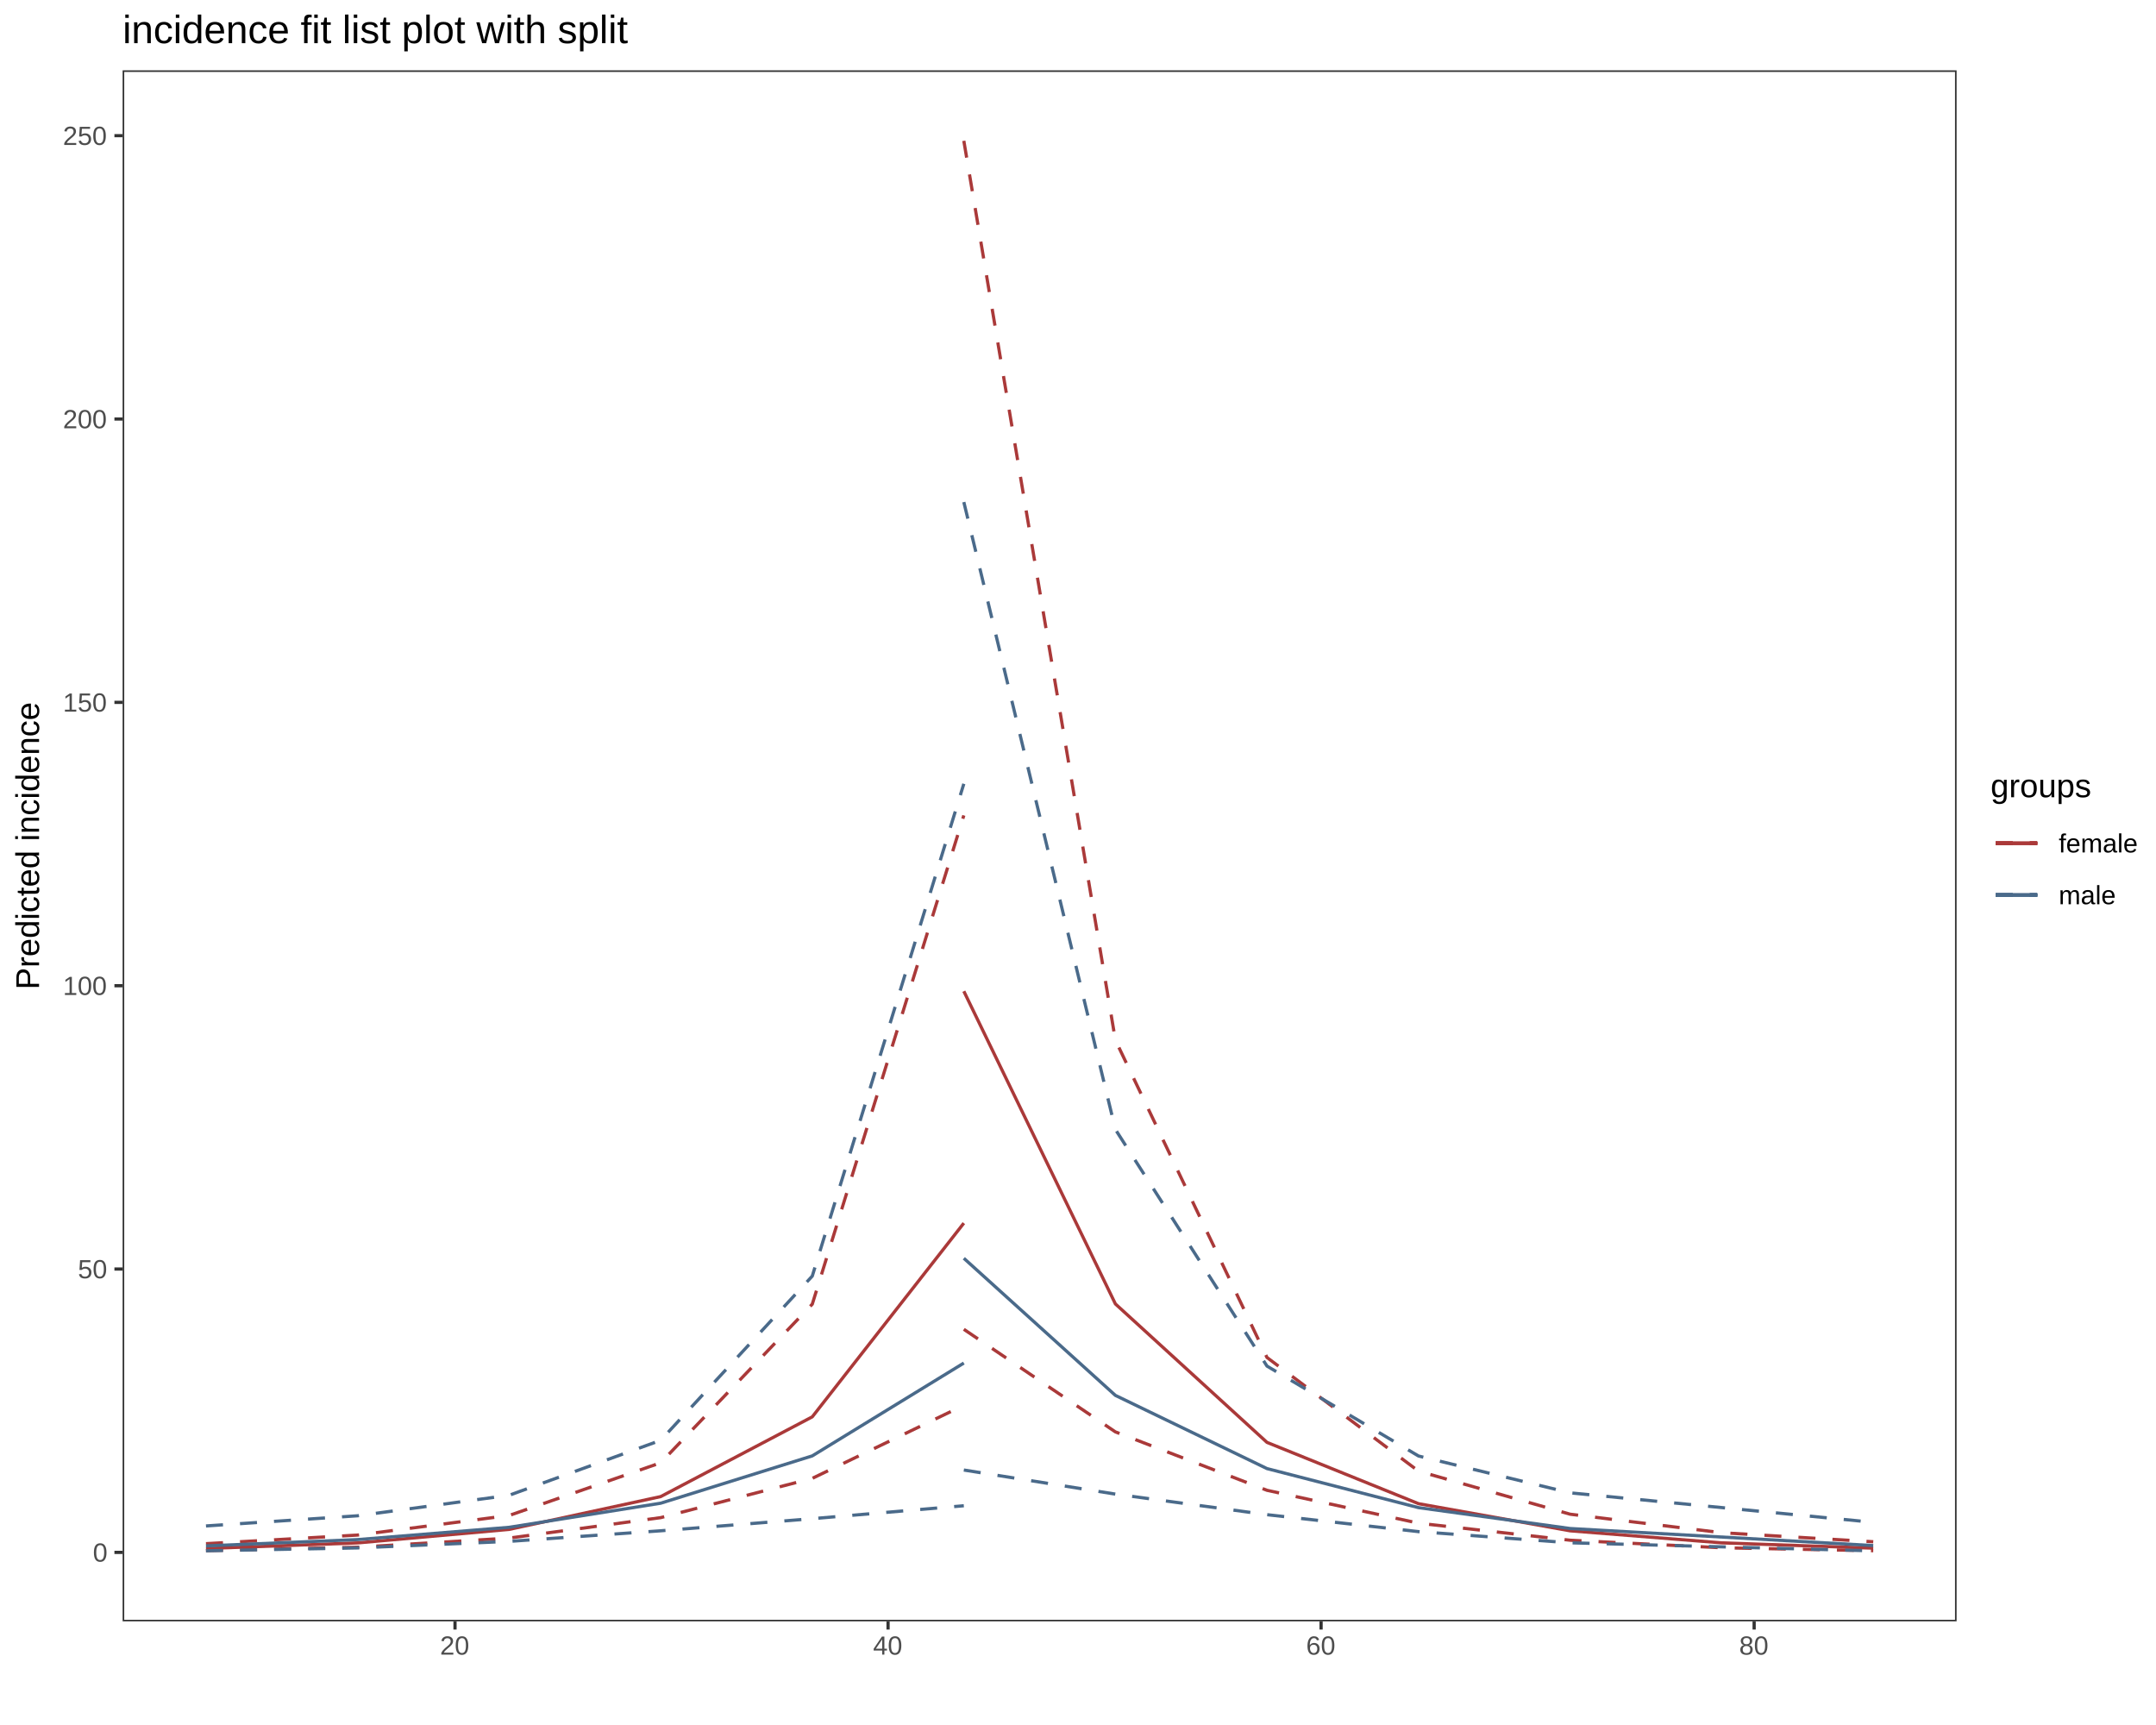
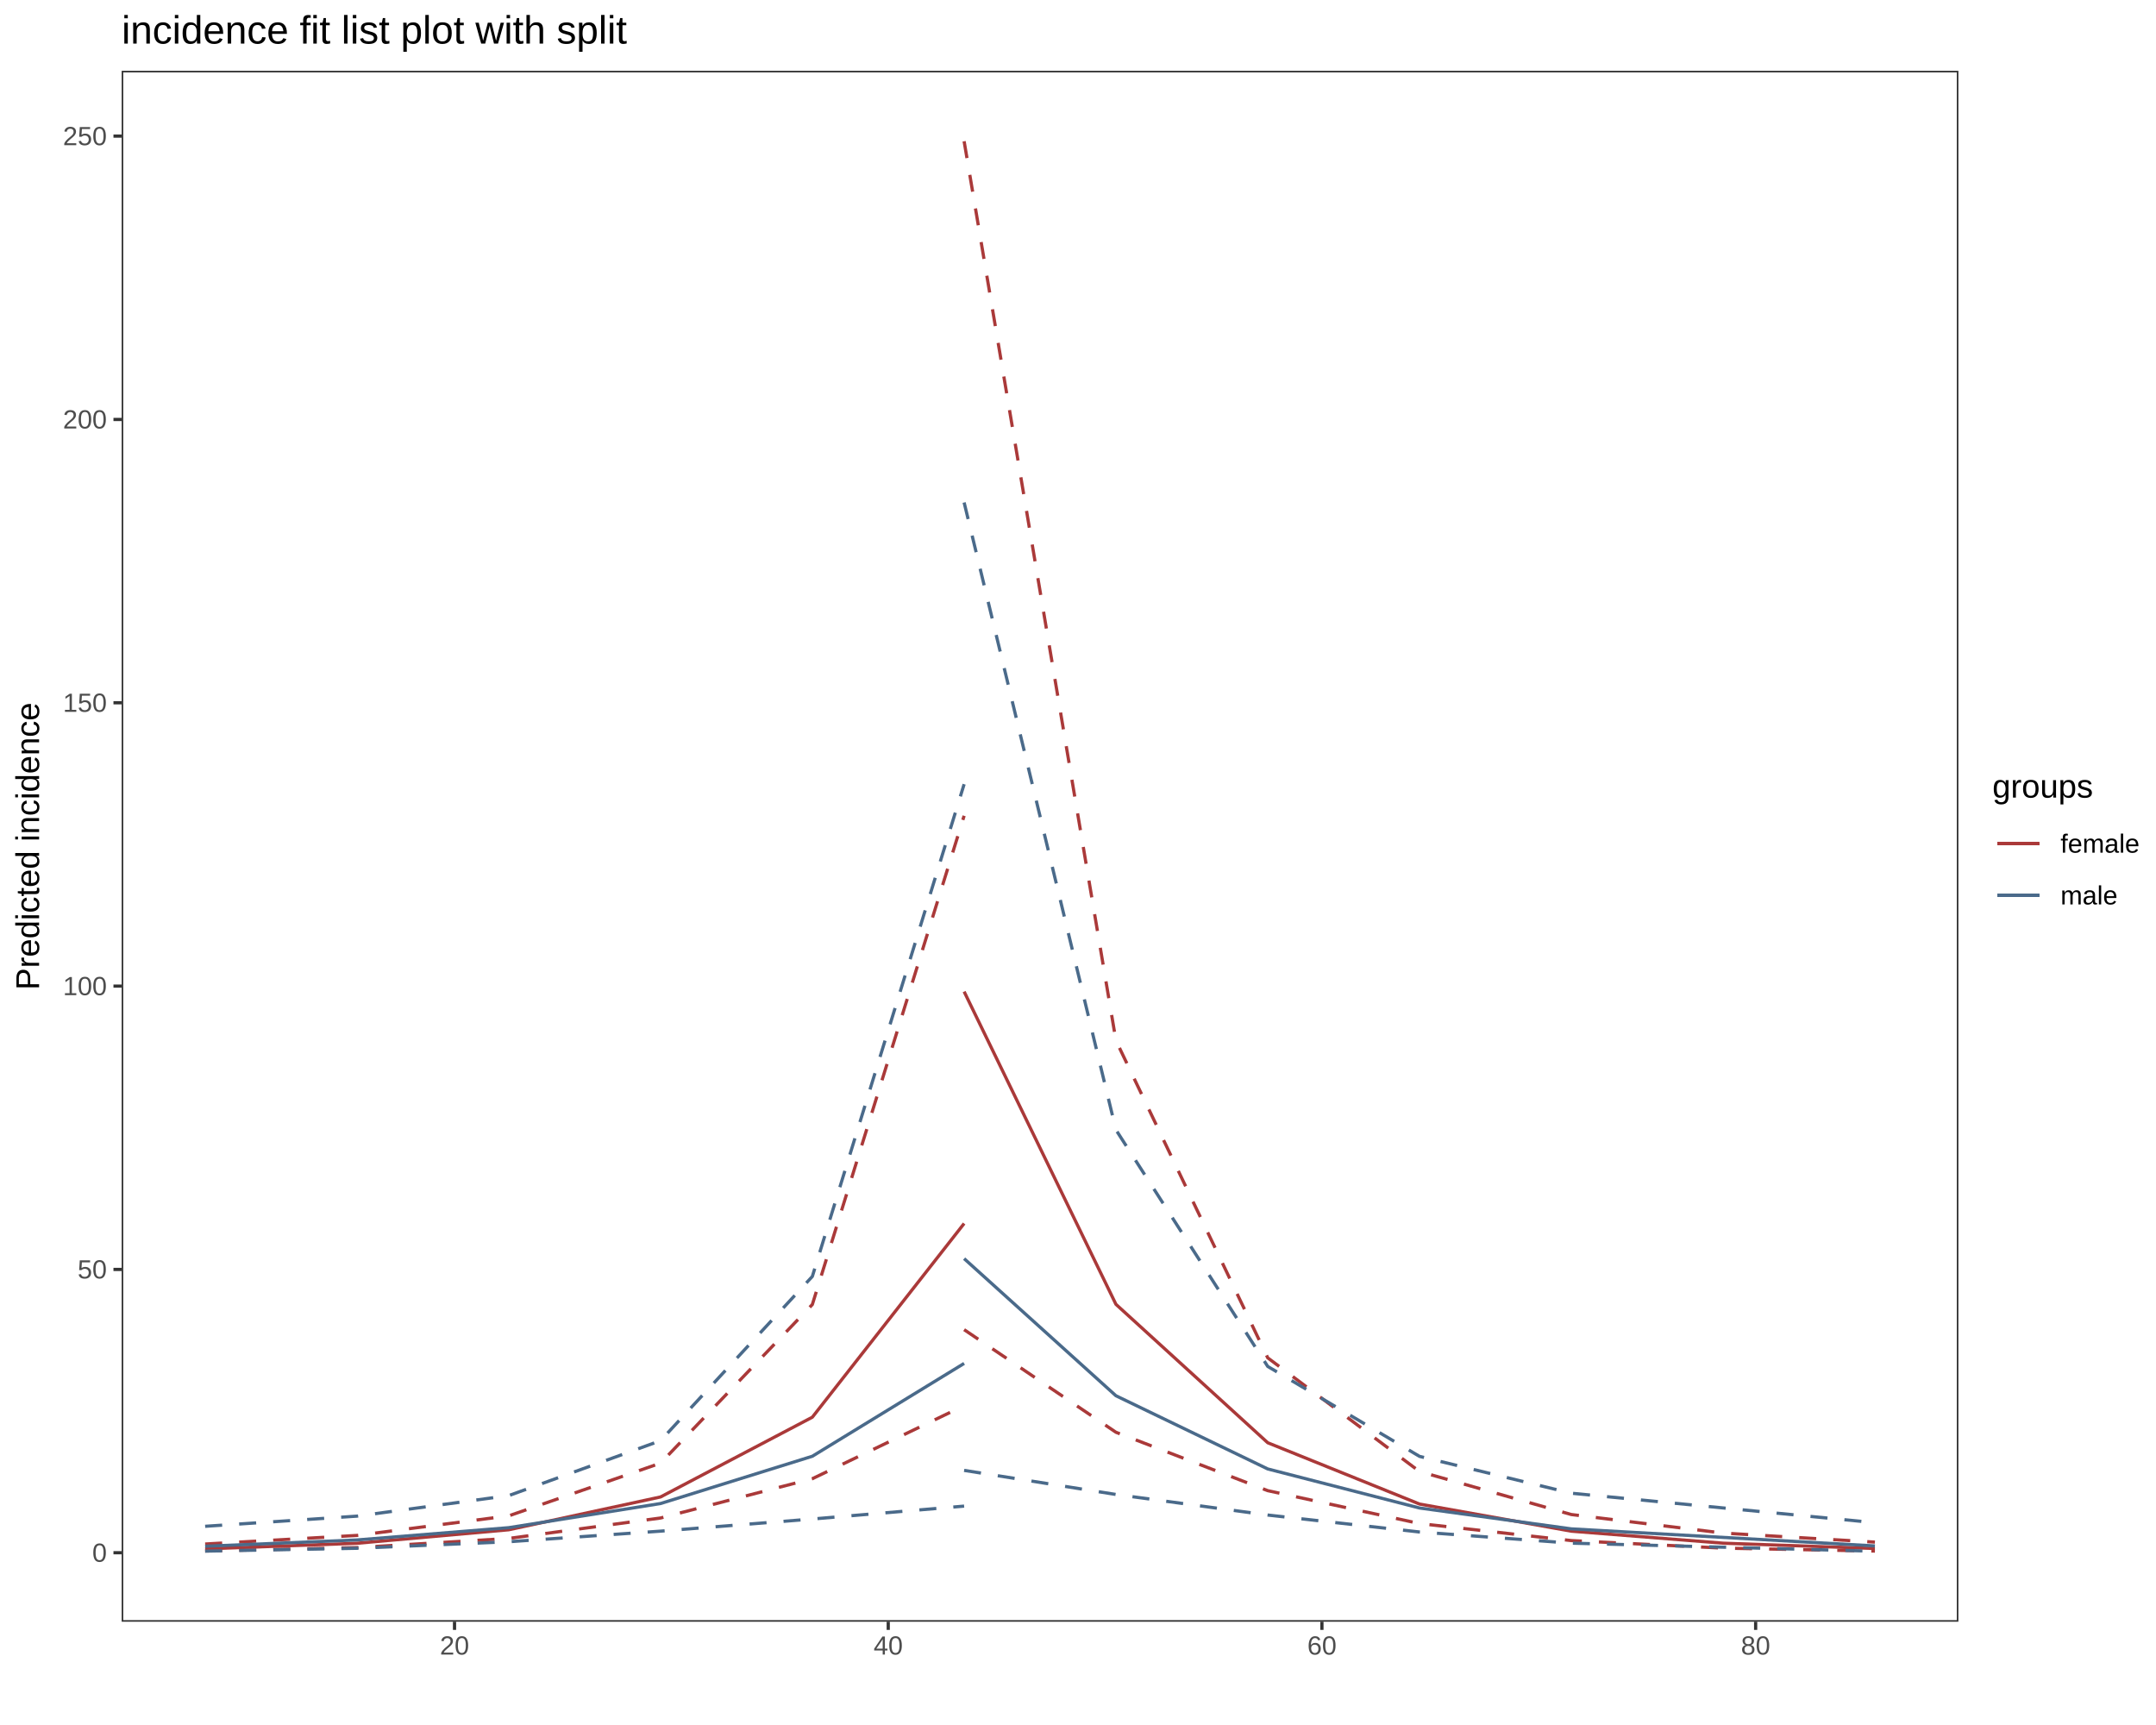
<svg xmlns="http://www.w3.org/2000/svg" viewBox="0 0 720.00 576.00">
  <defs>
    <style type="text/css">
    line, polyline, path, rect, circle {
      fill: none;
      stroke: #000000;
      stroke-linecap: round;
      stroke-linejoin: round;
      stroke-miterlimit: 10.00;
    }
  </style>
  </defs>
  <rect width="100%" height="100%" style="stroke: none; fill: #FFFFFF;" />
  <rect x="0.00" y="0.00" width="720.00" height="576.00" style="stroke-width: 1.07; stroke: #FFFFFF; fill: #FFFFFF;" />
  <defs>
-     <clipPath id="cpNDAuOTUzNHw2NTMuNDA5fDU0MS4zOTF8MjMuNDc2Nw==">
-       <rect x="40.95" y="23.48" width="612.46" height="517.91" />
+     <clipPath id="cpNDAuNjMwOXw2NTQuMDF8NTQxLjUwN3wyMy42MjY1">
+       <rect x="40.63" y="23.63" width="613.38" height="517.88" />
    </clipPath>
  </defs>
-   <rect x="40.95" y="23.48" width="612.46" height="517.91" style="stroke-width: 1.07; stroke: none; fill: #FFFFFF;" clip-path="url(#cpNDAuOTUzNHw2NTMuNDA5fDU0MS4zOTF8MjMuNDc2Nw==)" />
-   <polyline points="68.79,517.06 119.41,515.20 170.02,510.69 220.64,499.73 271.26,473.10 321.87,408.42 " style="stroke-width: 1.07; stroke: #AA3939; stroke-linecap: butt;" clip-path="url(#cpNDAuOTUzNHw2NTMuNDA5fDU0MS4zOTF8MjMuNDc2Nw==)" />
-   <polyline points="68.79,517.78 119.41,516.64 170.02,513.59 220.64,506.76 271.26,493.64 321.87,469.25 " style="stroke-width: 1.07; stroke: #AA3939; stroke-dasharray: 5.69,5.69; stroke-linecap: butt;" clip-path="url(#cpNDAuOTUzNHw2NTMuNDA5fDU0MS4zOTF8MjMuNDc2Nw==)" />
-   <polyline points="68.79,515.45 119.41,512.58 170.02,506.04 220.64,488.44 271.26,435.48 321.87,272.27 " style="stroke-width: 1.07; stroke: #AA3939; stroke-dasharray: 5.69,5.69; stroke-linecap: butt;" clip-path="url(#cpNDAuOTUzNHw2NTMuNDA5fDU0MS4zOTF8MjMuNDc2Nw==)" />
-   <polyline points="68.79,516.19 119.41,514.09 170.02,509.99 220.64,501.94 271.26,486.14 321.87,455.14 " style="stroke-width: 1.07; stroke: #4A6A8A; stroke-linecap: butt;" clip-path="url(#cpNDAuOTUzNHw2NTMuNDA5fDU0MS4zOTF8MjMuNDc2Nw==)" />
-   <polyline points="68.79,517.83 119.41,516.87 170.02,514.69 220.64,511.15 271.26,507.11 321.87,502.79 " style="stroke-width: 1.07; stroke: #4A6A8A; stroke-dasharray: 5.69,5.69; stroke-linecap: butt;" clip-path="url(#cpNDAuOTUzNHw2NTMuNDA5fDU0MS4zOTF8MjMuNDc2Nw==)" />
-   <polyline points="68.79,509.53 119.41,506.14 170.02,499.29 220.64,480.94 271.26,426.10 321.87,261.72 " style="stroke-width: 1.07; stroke: #4A6A8A; stroke-dasharray: 5.69,5.69; stroke-linecap: butt;" clip-path="url(#cpNDAuOTUzNHw2NTMuNDA5fDU0MS4zOTF8MjMuNDc2Nw==)" />
-   <polyline points="321.87,330.98 372.49,435.40 423.11,481.63 473.72,502.10 524.34,511.16 574.95,515.18 625.57,516.95 " style="stroke-width: 1.07; stroke: #AA3939; stroke-linecap: butt;" clip-path="url(#cpNDAuOTUzNHw2NTMuNDA5fDU0MS4zOTF8MjMuNDc2Nw==)" />
-   <polyline points="321.87,443.87 372.49,478.13 423.11,497.63 473.72,508.61 524.34,514.30 574.95,516.82 625.57,517.80 " style="stroke-width: 1.07; stroke: #AA3939; stroke-dasharray: 5.69,5.69; stroke-linecap: butt;" clip-path="url(#cpNDAuOTUzNHw2NTMuNDA5fDU0MS4zOTF8MjMuNDc2Nw==)" />
-   <polyline points="321.87,47.02 372.49,347.31 423.11,453.28 473.72,491.24 524.34,505.61 574.95,511.79 625.57,514.81 " style="stroke-width: 1.07; stroke: #AA3939; stroke-dasharray: 5.69,5.69; stroke-linecap: butt;" clip-path="url(#cpNDAuOTUzNHw2NTMuNDA5fDU0MS4zOTF8MjMuNDc2Nw==)" />
-   <polyline points="321.87,420.15 372.49,465.94 423.11,490.38 473.72,503.42 524.34,510.39 625.57,516.09 " style="stroke-width: 1.07; stroke: #4A6A8A; stroke-linecap: butt;" clip-path="url(#cpNDAuOTUzNHw2NTMuNDA5fDU0MS4zOTF8MjMuNDc2Nw==)" />
-   <polyline points="321.87,490.86 372.49,498.90 423.11,505.77 473.72,511.43 524.34,515.16 625.57,517.85 " style="stroke-width: 1.07; stroke: #4A6A8A; stroke-dasharray: 5.69,5.69; stroke-linecap: butt;" clip-path="url(#cpNDAuOTUzNHw2NTMuNDA5fDU0MS4zOTF8MjMuNDc2Nw==)" />
-   <polyline points="321.87,167.65 372.49,377.14 423.11,456.15 473.72,486.18 524.34,498.48 625.57,508.32 " style="stroke-width: 1.07; stroke: #4A6A8A; stroke-dasharray: 5.69,5.69; stroke-linecap: butt;" clip-path="url(#cpNDAuOTUzNHw2NTMuNDA5fDU0MS4zOTF8MjMuNDc2Nw==)" />
-   <rect x="40.95" y="23.48" width="612.46" height="517.91" style="stroke-width: 1.07; stroke: #333333;" clip-path="url(#cpNDAuOTUzNHw2NTMuNDA5fDU0MS4zOTF8MjMuNDc2Nw==)" />
+   <rect x="40.63" y="23.63" width="613.38" height="517.88" style="stroke-width: 1.07; stroke: none; fill: #FFFFFF;" clip-path="url(#cpNDAuNjMwOXw2NTQuMDF8NTQxLjUwN3wyMy42MjY1)" />
+   <polyline points="68.51,517.18 119.20,515.32 169.90,510.81 220.59,499.85 271.28,473.22 321.97,408.54 " style="stroke-width: 1.07; stroke: #AA3939; stroke-linecap: butt;" clip-path="url(#cpNDAuNjMwOXw2NTQuMDF8NTQxLjUwN3wyMy42MjY1)" />
+   <polyline points="68.51,517.90 119.20,516.76 169.90,513.70 220.59,506.88 271.28,493.76 321.97,469.37 " style="stroke-width: 1.07; stroke: #AA3939; stroke-dasharray: 5.69,5.69; stroke-linecap: butt;" clip-path="url(#cpNDAuNjMwOXw2NTQuMDF8NTQxLjUwN3wyMy42MjY1)" />
+   <polyline points="68.51,515.57 119.20,512.70 169.90,506.16 220.59,488.56 271.28,435.60 321.97,272.40 " style="stroke-width: 1.07; stroke: #AA3939; stroke-dasharray: 5.69,5.69; stroke-linecap: butt;" clip-path="url(#cpNDAuNjMwOXw2NTQuMDF8NTQxLjUwN3wyMy42MjY1)" />
+   <polyline points="68.51,516.31 119.20,514.21 169.90,510.11 220.59,502.05 271.28,486.26 321.97,455.26 " style="stroke-width: 1.07; stroke: #4A6A8A; stroke-linecap: butt;" clip-path="url(#cpNDAuNjMwOXw2NTQuMDF8NTQxLjUwN3wyMy42MjY1)" />
+   <polyline points="68.51,517.94 119.20,516.99 169.90,514.81 220.59,511.27 271.28,507.22 321.97,502.91 " style="stroke-width: 1.07; stroke: #4A6A8A; stroke-dasharray: 5.69,5.69; stroke-linecap: butt;" clip-path="url(#cpNDAuNjMwOXw2NTQuMDF8NTQxLjUwN3wyMy42MjY1)" />
+   <polyline points="68.51,509.65 119.20,506.26 169.90,499.40 220.59,481.06 271.28,426.22 321.97,261.85 " style="stroke-width: 1.07; stroke: #4A6A8A; stroke-dasharray: 5.69,5.69; stroke-linecap: butt;" clip-path="url(#cpNDAuNjMwOXw2NTQuMDF8NTQxLjUwN3wyMy42MjY1)" />
+   <polyline points="321.97,331.11 372.67,435.53 423.36,481.75 474.05,502.22 524.74,511.28 575.44,515.29 626.13,517.07 " style="stroke-width: 1.07; stroke: #AA3939; stroke-linecap: butt;" clip-path="url(#cpNDAuNjMwOXw2NTQuMDF8NTQxLjUwN3wyMy42MjY1)" />
+   <polyline points="321.97,443.99 372.67,478.25 423.36,497.75 474.05,508.73 524.74,514.42 575.44,516.94 626.13,517.92 " style="stroke-width: 1.07; stroke: #AA3939; stroke-dasharray: 5.69,5.69; stroke-linecap: butt;" clip-path="url(#cpNDAuNjMwOXw2NTQuMDF8NTQxLjUwN3wyMy42MjY1)" />
+   <polyline points="321.97,47.17 372.67,347.44 423.36,453.40 474.05,491.36 524.74,505.72 575.44,511.91 626.13,514.93 " style="stroke-width: 1.07; stroke: #AA3939; stroke-dasharray: 5.69,5.69; stroke-linecap: butt;" clip-path="url(#cpNDAuNjMwOXw2NTQuMDF8NTQxLjUwN3wyMy42MjY1)" />
+   <polyline points="321.97,420.27 372.67,466.06 423.36,490.50 474.05,503.54 524.74,510.51 626.13,516.21 " style="stroke-width: 1.07; stroke: #4A6A8A; stroke-linecap: butt;" clip-path="url(#cpNDAuNjMwOXw2NTQuMDF8NTQxLjUwN3wyMy42MjY1)" />
+   <polyline points="321.97,490.98 372.67,499.02 423.36,505.89 474.05,511.55 524.74,515.28 626.13,517.97 " style="stroke-width: 1.07; stroke: #4A6A8A; stroke-dasharray: 5.69,5.69; stroke-linecap: butt;" clip-path="url(#cpNDAuNjMwOXw2NTQuMDF8NTQxLjUwN3wyMy42MjY1)" />
+   <polyline points="321.97,167.79 372.67,377.27 423.36,456.27 474.05,486.30 524.74,498.60 626.13,508.44 " style="stroke-width: 1.07; stroke: #4A6A8A; stroke-dasharray: 5.69,5.69; stroke-linecap: butt;" clip-path="url(#cpNDAuNjMwOXw2NTQuMDF8NTQxLjUwN3wyMy42MjY1)" />
+   <rect x="40.63" y="23.63" width="613.38" height="517.88" style="stroke-width: 1.07; stroke: #333333;" clip-path="url(#cpNDAuNjMwOXw2NTQuMDF8NTQxLjUwN3wyMy42MjY1)" />
  <defs>
    <clipPath id="cpMHw3MjB8NTc2fDA=">
      <rect x="0.00" y="0.00" width="720.00" height="576.00" />
    </clipPath>
  </defs>
  <g clip-path="url(#cpMHw3MjB8NTc2fDA=)">
-     <text x="31.02" y="521.46" style="font-size: 8.80px; fill: #4D4D4D; font-family: Liberation Sans;" textLength="5.01px" lengthAdjust="spacingAndGlyphs">0</text>
+     <text x="30.81" y="521.51" style="font-size: 8.80px; fill: #4D4D4D; font-family: Liberation Sans;" textLength="4.89px" lengthAdjust="spacingAndGlyphs">0</text>
  </g>
  <g clip-path="url(#cpMHw3MjB8NTc2fDA=)">
-     <text x="26.01" y="426.84" style="font-size: 8.80px; fill: #4D4D4D; font-family: Liberation Sans;" textLength="10.01px" lengthAdjust="spacingAndGlyphs">50</text>
+     <text x="25.91" y="426.90" style="font-size: 8.80px; fill: #4D4D4D; font-family: Liberation Sans;" textLength="9.79px" lengthAdjust="spacingAndGlyphs">50</text>
  </g>
  <g clip-path="url(#cpMHw3MjB8NTc2fDA=)">
-     <text x="21.01" y="332.23" style="font-size: 8.80px; fill: #4D4D4D; font-family: Liberation Sans;" textLength="15.02px" lengthAdjust="spacingAndGlyphs">100</text>
+     <text x="21.02" y="332.30" style="font-size: 8.80px; fill: #4D4D4D; font-family: Liberation Sans;" textLength="14.68px" lengthAdjust="spacingAndGlyphs">100</text>
  </g>
  <g clip-path="url(#cpMHw3MjB8NTc2fDA=)">
-     <text x="21.01" y="237.62" style="font-size: 8.80px; fill: #4D4D4D; font-family: Liberation Sans;" textLength="15.02px" lengthAdjust="spacingAndGlyphs">150</text>
+     <text x="21.02" y="237.69" style="font-size: 8.80px; fill: #4D4D4D; font-family: Liberation Sans;" textLength="14.68px" lengthAdjust="spacingAndGlyphs">150</text>
  </g>
  <g clip-path="url(#cpMHw3MjB8NTc2fDA=)">
-     <text x="21.01" y="143.01" style="font-size: 8.80px; fill: #4D4D4D; font-family: Liberation Sans;" textLength="15.02px" lengthAdjust="spacingAndGlyphs">200</text>
+     <text x="21.02" y="143.08" style="font-size: 8.80px; fill: #4D4D4D; font-family: Liberation Sans;" textLength="14.68px" lengthAdjust="spacingAndGlyphs">200</text>
  </g>
  <g clip-path="url(#cpMHw3MjB8NTc2fDA=)">
-     <text x="21.01" y="48.40" style="font-size: 8.80px; fill: #4D4D4D; font-family: Liberation Sans;" textLength="15.02px" lengthAdjust="spacingAndGlyphs">250</text>
+     <text x="21.02" y="48.48" style="font-size: 8.80px; fill: #4D4D4D; font-family: Liberation Sans;" textLength="14.68px" lengthAdjust="spacingAndGlyphs">250</text>
  </g>
-   <polyline points="38.21,518.36 40.95,518.36 " style="stroke-width: 1.07; stroke: #333333; stroke-linecap: butt;" clip-path="url(#cpMHw3MjB8NTc2fDA=)" />
-   <polyline points="38.21,423.75 40.95,423.75 " style="stroke-width: 1.07; stroke: #333333; stroke-linecap: butt;" clip-path="url(#cpMHw3MjB8NTc2fDA=)" />
-   <polyline points="38.21,329.14 40.95,329.14 " style="stroke-width: 1.07; stroke: #333333; stroke-linecap: butt;" clip-path="url(#cpMHw3MjB8NTc2fDA=)" />
-   <polyline points="38.21,234.53 40.95,234.53 " style="stroke-width: 1.07; stroke: #333333; stroke-linecap: butt;" clip-path="url(#cpMHw3MjB8NTc2fDA=)" />
-   <polyline points="38.21,139.92 40.95,139.92 " style="stroke-width: 1.07; stroke: #333333; stroke-linecap: butt;" clip-path="url(#cpMHw3MjB8NTc2fDA=)" />
-   <polyline points="38.21,45.30 40.95,45.30 " style="stroke-width: 1.07; stroke: #333333; stroke-linecap: butt;" clip-path="url(#cpMHw3MjB8NTc2fDA=)" />
-   <polyline points="151.95,544.13 151.95,541.39 " style="stroke-width: 1.07; stroke: #333333; stroke-linecap: butt;" clip-path="url(#cpMHw3MjB8NTc2fDA=)" />
-   <polyline points="296.57,544.13 296.57,541.39 " style="stroke-width: 1.07; stroke: #333333; stroke-linecap: butt;" clip-path="url(#cpMHw3MjB8NTc2fDA=)" />
-   <polyline points="441.18,544.13 441.18,541.39 " style="stroke-width: 1.07; stroke: #333333; stroke-linecap: butt;" clip-path="url(#cpMHw3MjB8NTc2fDA=)" />
-   <polyline points="585.80,544.13 585.80,541.39 " style="stroke-width: 1.07; stroke: #333333; stroke-linecap: butt;" clip-path="url(#cpMHw3MjB8NTc2fDA=)" />
+   <polyline points="37.89,518.48 40.63,518.48 " style="stroke-width: 1.07; stroke: #333333; stroke-linecap: butt;" clip-path="url(#cpMHw3MjB8NTc2fDA=)" />
+   <polyline points="37.89,423.88 40.63,423.88 " style="stroke-width: 1.07; stroke: #333333; stroke-linecap: butt;" clip-path="url(#cpMHw3MjB8NTc2fDA=)" />
+   <polyline points="37.89,329.27 40.63,329.27 " style="stroke-width: 1.07; stroke: #333333; stroke-linecap: butt;" clip-path="url(#cpMHw3MjB8NTc2fDA=)" />
+   <polyline points="37.89,234.66 40.63,234.66 " style="stroke-width: 1.07; stroke: #333333; stroke-linecap: butt;" clip-path="url(#cpMHw3MjB8NTc2fDA=)" />
+   <polyline points="37.89,140.06 40.63,140.06 " style="stroke-width: 1.07; stroke: #333333; stroke-linecap: butt;" clip-path="url(#cpMHw3MjB8NTc2fDA=)" />
+   <polyline points="37.89,45.45 40.63,45.45 " style="stroke-width: 1.07; stroke: #333333; stroke-linecap: butt;" clip-path="url(#cpMHw3MjB8NTc2fDA=)" />
+   <polyline points="151.79,544.25 151.79,541.51 " style="stroke-width: 1.07; stroke: #333333; stroke-linecap: butt;" clip-path="url(#cpMHw3MjB8NTc2fDA=)" />
+   <polyline points="296.63,544.25 296.63,541.51 " style="stroke-width: 1.07; stroke: #333333; stroke-linecap: butt;" clip-path="url(#cpMHw3MjB8NTc2fDA=)" />
+   <polyline points="441.46,544.25 441.46,541.51 " style="stroke-width: 1.07; stroke: #333333; stroke-linecap: butt;" clip-path="url(#cpMHw3MjB8NTc2fDA=)" />
+   <polyline points="586.30,544.25 586.30,541.51 " style="stroke-width: 1.07; stroke: #333333; stroke-linecap: butt;" clip-path="url(#cpMHw3MjB8NTc2fDA=)" />
  <g clip-path="url(#cpMHw3MjB8NTc2fDA=)">
-     <text x="146.94" y="552.51" style="font-size: 8.80px; fill: #4D4D4D; font-family: Liberation Sans;" textLength="10.01px" lengthAdjust="spacingAndGlyphs">20</text>
+     <text x="146.90" y="552.49" style="font-size: 8.80px; fill: #4D4D4D; font-family: Liberation Sans;" textLength="9.79px" lengthAdjust="spacingAndGlyphs">20</text>
  </g>
  <g clip-path="url(#cpMHw3MjB8NTc2fDA=)">
-     <text x="291.56" y="552.51" style="font-size: 8.80px; fill: #4D4D4D; font-family: Liberation Sans;" textLength="10.01px" lengthAdjust="spacingAndGlyphs">40</text>
+     <text x="291.73" y="552.49" style="font-size: 8.80px; fill: #4D4D4D; font-family: Liberation Sans;" textLength="9.79px" lengthAdjust="spacingAndGlyphs">40</text>
  </g>
  <g clip-path="url(#cpMHw3MjB8NTc2fDA=)">
-     <text x="436.18" y="552.51" style="font-size: 8.80px; fill: #4D4D4D; font-family: Liberation Sans;" textLength="10.01px" lengthAdjust="spacingAndGlyphs">60</text>
+     <text x="436.57" y="552.49" style="font-size: 8.80px; fill: #4D4D4D; font-family: Liberation Sans;" textLength="9.79px" lengthAdjust="spacingAndGlyphs">60</text>
  </g>
  <g clip-path="url(#cpMHw3MjB8NTc2fDA=)">
-     <text x="580.80" y="552.51" style="font-size: 8.80px; fill: #4D4D4D; font-family: Liberation Sans;" textLength="10.01px" lengthAdjust="spacingAndGlyphs">80</text>
+     <text x="581.40" y="552.49" style="font-size: 8.80px; fill: #4D4D4D; font-family: Liberation Sans;" textLength="9.79px" lengthAdjust="spacingAndGlyphs">80</text>
  </g>
  <g clip-path="url(#cpMHw3MjB8NTc2fDA=)">
-     <text transform="translate(13.04,330.44) rotate(-90)" style="font-size: 11.00px; font-family: Liberation Sans;" textLength="96.00px" lengthAdjust="spacingAndGlyphs">Predicted incidence</text>
+     <text transform="translate(13.05,330.57) rotate(-90)" style="font-size: 11.00px; font-family: Liberation Sans;" textLength="96.00px" lengthAdjust="spacingAndGlyphs">Predicted incidence</text>
  </g>
-   <rect x="664.75" y="257.39" width="49.77" height="50.09" style="stroke-width: 1.07; stroke: none; fill: #FFFFFF;" clip-path="url(#cpMHw3MjB8NTc2fDA=)" />
+   <rect x="665.35" y="257.52" width="49.17" height="50.10" style="stroke-width: 1.07; stroke: none; fill: #FFFFFF;" clip-path="url(#cpMHw3MjB8NTc2fDA=)" />
  <g clip-path="url(#cpMHw3MjB8NTc2fDA=)">
-     <text x="664.75" y="266.20" style="font-size: 11.00px; font-family: Liberation Sans;" textLength="33.63px" lengthAdjust="spacingAndGlyphs">groups</text>
+     <text x="665.35" y="266.33" style="font-size: 11.00px; font-family: Liberation Sans;" textLength="33.63px" lengthAdjust="spacingAndGlyphs">groups</text>
  </g>
-   <rect x="664.75" y="272.92" width="17.28" height="17.28" style="stroke-width: 1.07; stroke: none; fill: #FFFFFF;" clip-path="url(#cpMHw3MjB8NTc2fDA=)" />
-   <line x1="666.48" y1="281.56" x2="680.30" y2="281.56" style="stroke-width: 1.07; stroke: #AA3939; stroke-linecap: butt;" clip-path="url(#cpMHw3MjB8NTc2fDA=)" />
-   <line x1="666.48" y1="281.56" x2="680.30" y2="281.56" style="stroke-width: 1.07; stroke: #AA3939; stroke-dasharray: 5.69,5.69; stroke-linecap: butt;" clip-path="url(#cpMHw3MjB8NTc2fDA=)" />
-   <line x1="666.48" y1="281.56" x2="680.30" y2="281.56" style="stroke-width: 1.07; stroke: #AA3939; stroke-dasharray: 5.69,5.69; stroke-linecap: butt;" clip-path="url(#cpMHw3MjB8NTc2fDA=)" />
-   <line x1="666.48" y1="281.56" x2="680.30" y2="281.56" style="stroke-width: 1.07; stroke: #AA3939; stroke-linecap: butt;" clip-path="url(#cpMHw3MjB8NTc2fDA=)" />
-   <line x1="666.48" y1="281.56" x2="680.30" y2="281.56" style="stroke-width: 1.07; stroke: #AA3939; stroke-dasharray: 5.69,5.69; stroke-linecap: butt;" clip-path="url(#cpMHw3MjB8NTc2fDA=)" />
-   <line x1="666.48" y1="281.56" x2="680.30" y2="281.56" style="stroke-width: 1.07; stroke: #AA3939; stroke-dasharray: 5.69,5.69; stroke-linecap: butt;" clip-path="url(#cpMHw3MjB8NTc2fDA=)" />
-   <line x1="666.48" y1="281.56" x2="680.30" y2="281.56" style="stroke-width: 1.07; stroke: #AA3939; stroke-linecap: butt;" clip-path="url(#cpMHw3MjB8NTc2fDA=)" />
-   <line x1="666.48" y1="281.56" x2="680.30" y2="281.56" style="stroke-width: 1.07; stroke: #AA3939; stroke-dasharray: 5.69,5.69; stroke-linecap: butt;" clip-path="url(#cpMHw3MjB8NTc2fDA=)" />
-   <line x1="666.48" y1="281.56" x2="680.30" y2="281.56" style="stroke-width: 1.07; stroke: #AA3939; stroke-dasharray: 5.69,5.69; stroke-linecap: butt;" clip-path="url(#cpMHw3MjB8NTc2fDA=)" />
-   <line x1="666.48" y1="281.56" x2="680.30" y2="281.56" style="stroke-width: 1.07; stroke: #AA3939; stroke-linecap: butt;" clip-path="url(#cpMHw3MjB8NTc2fDA=)" />
-   <line x1="666.48" y1="281.56" x2="680.30" y2="281.56" style="stroke-width: 1.07; stroke: #AA3939; stroke-dasharray: 5.69,5.69; stroke-linecap: butt;" clip-path="url(#cpMHw3MjB8NTc2fDA=)" />
-   <line x1="666.48" y1="281.56" x2="680.30" y2="281.56" style="stroke-width: 1.07; stroke: #AA3939; stroke-dasharray: 5.69,5.69; stroke-linecap: butt;" clip-path="url(#cpMHw3MjB8NTc2fDA=)" />
-   <rect x="664.75" y="290.20" width="17.28" height="17.28" style="stroke-width: 1.07; stroke: none; fill: #FFFFFF;" clip-path="url(#cpMHw3MjB8NTc2fDA=)" />
-   <line x1="666.48" y1="298.84" x2="680.30" y2="298.84" style="stroke-width: 1.07; stroke: #4A6A8A; stroke-linecap: butt;" clip-path="url(#cpMHw3MjB8NTc2fDA=)" />
-   <line x1="666.48" y1="298.84" x2="680.30" y2="298.84" style="stroke-width: 1.07; stroke: #4A6A8A; stroke-dasharray: 5.69,5.69; stroke-linecap: butt;" clip-path="url(#cpMHw3MjB8NTc2fDA=)" />
-   <line x1="666.48" y1="298.84" x2="680.30" y2="298.84" style="stroke-width: 1.07; stroke: #4A6A8A; stroke-dasharray: 5.69,5.69; stroke-linecap: butt;" clip-path="url(#cpMHw3MjB8NTc2fDA=)" />
-   <line x1="666.48" y1="298.84" x2="680.30" y2="298.84" style="stroke-width: 1.07; stroke: #4A6A8A; stroke-linecap: butt;" clip-path="url(#cpMHw3MjB8NTc2fDA=)" />
-   <line x1="666.48" y1="298.84" x2="680.30" y2="298.84" style="stroke-width: 1.07; stroke: #4A6A8A; stroke-dasharray: 5.69,5.69; stroke-linecap: butt;" clip-path="url(#cpMHw3MjB8NTc2fDA=)" />
-   <line x1="666.48" y1="298.84" x2="680.30" y2="298.84" style="stroke-width: 1.07; stroke: #4A6A8A; stroke-dasharray: 5.69,5.69; stroke-linecap: butt;" clip-path="url(#cpMHw3MjB8NTc2fDA=)" />
-   <line x1="666.48" y1="298.84" x2="680.30" y2="298.84" style="stroke-width: 1.07; stroke: #4A6A8A; stroke-linecap: butt;" clip-path="url(#cpMHw3MjB8NTc2fDA=)" />
-   <line x1="666.48" y1="298.84" x2="680.30" y2="298.84" style="stroke-width: 1.07; stroke: #4A6A8A; stroke-dasharray: 5.69,5.69; stroke-linecap: butt;" clip-path="url(#cpMHw3MjB8NTc2fDA=)" />
-   <line x1="666.48" y1="298.84" x2="680.30" y2="298.84" style="stroke-width: 1.07; stroke: #4A6A8A; stroke-dasharray: 5.69,5.69; stroke-linecap: butt;" clip-path="url(#cpMHw3MjB8NTc2fDA=)" />
-   <line x1="666.48" y1="298.84" x2="680.30" y2="298.84" style="stroke-width: 1.07; stroke: #4A6A8A; stroke-linecap: butt;" clip-path="url(#cpMHw3MjB8NTc2fDA=)" />
-   <line x1="666.48" y1="298.84" x2="680.30" y2="298.84" style="stroke-width: 1.07; stroke: #4A6A8A; stroke-dasharray: 5.69,5.69; stroke-linecap: butt;" clip-path="url(#cpMHw3MjB8NTc2fDA=)" />
-   <line x1="666.48" y1="298.84" x2="680.30" y2="298.84" style="stroke-width: 1.07; stroke: #4A6A8A; stroke-dasharray: 5.69,5.69; stroke-linecap: butt;" clip-path="url(#cpMHw3MjB8NTc2fDA=)" />
+   <rect x="665.35" y="273.06" width="17.28" height="17.28" style="stroke-width: 1.07; stroke: none; fill: #FFFFFF;" clip-path="url(#cpMHw3MjB8NTc2fDA=)" />
+   <line x1="667.08" y1="281.70" x2="680.90" y2="281.70" style="stroke-width: 1.07; stroke: #AA3939; stroke-linecap: butt;" clip-path="url(#cpMHw3MjB8NTc2fDA=)" />
+   <line x1="667.08" y1="281.70" x2="680.90" y2="281.70" style="stroke-width: 1.07; stroke: #AA3939; stroke-dasharray: 5.69,5.69; stroke-linecap: butt;" clip-path="url(#cpMHw3MjB8NTc2fDA=)" />
+   <line x1="667.08" y1="281.70" x2="680.90" y2="281.70" style="stroke-width: 1.07; stroke: #AA3939; stroke-dasharray: 5.69,5.69; stroke-linecap: butt;" clip-path="url(#cpMHw3MjB8NTc2fDA=)" />
+   <line x1="667.08" y1="281.70" x2="680.90" y2="281.70" style="stroke-width: 1.07; stroke: #AA3939; stroke-linecap: butt;" clip-path="url(#cpMHw3MjB8NTc2fDA=)" />
+   <line x1="667.08" y1="281.70" x2="680.90" y2="281.70" style="stroke-width: 1.07; stroke: #AA3939; stroke-dasharray: 5.69,5.69; stroke-linecap: butt;" clip-path="url(#cpMHw3MjB8NTc2fDA=)" />
+   <line x1="667.08" y1="281.70" x2="680.90" y2="281.70" style="stroke-width: 1.07; stroke: #AA3939; stroke-dasharray: 5.69,5.69; stroke-linecap: butt;" clip-path="url(#cpMHw3MjB8NTc2fDA=)" />
+   <line x1="667.08" y1="281.70" x2="680.90" y2="281.70" style="stroke-width: 1.07; stroke: #AA3939; stroke-linecap: butt;" clip-path="url(#cpMHw3MjB8NTc2fDA=)" />
+   <line x1="667.08" y1="281.70" x2="680.90" y2="281.70" style="stroke-width: 1.07; stroke: #AA3939; stroke-dasharray: 5.69,5.69; stroke-linecap: butt;" clip-path="url(#cpMHw3MjB8NTc2fDA=)" />
+   <line x1="667.08" y1="281.70" x2="680.90" y2="281.70" style="stroke-width: 1.07; stroke: #AA3939; stroke-dasharray: 5.69,5.69; stroke-linecap: butt;" clip-path="url(#cpMHw3MjB8NTc2fDA=)" />
+   <line x1="667.08" y1="281.70" x2="680.90" y2="281.70" style="stroke-width: 1.07; stroke: #AA3939; stroke-linecap: butt;" clip-path="url(#cpMHw3MjB8NTc2fDA=)" />
+   <line x1="667.08" y1="281.70" x2="680.90" y2="281.70" style="stroke-width: 1.07; stroke: #AA3939; stroke-dasharray: 5.69,5.69; stroke-linecap: butt;" clip-path="url(#cpMHw3MjB8NTc2fDA=)" />
+   <line x1="667.08" y1="281.70" x2="680.90" y2="281.70" style="stroke-width: 1.07; stroke: #AA3939; stroke-dasharray: 5.69,5.69; stroke-linecap: butt;" clip-path="url(#cpMHw3MjB8NTc2fDA=)" />
+   <rect x="665.35" y="290.34" width="17.28" height="17.28" style="stroke-width: 1.07; stroke: none; fill: #FFFFFF;" clip-path="url(#cpMHw3MjB8NTc2fDA=)" />
+   <line x1="667.08" y1="298.98" x2="680.90" y2="298.98" style="stroke-width: 1.07; stroke: #4A6A8A; stroke-linecap: butt;" clip-path="url(#cpMHw3MjB8NTc2fDA=)" />
+   <line x1="667.08" y1="298.98" x2="680.90" y2="298.98" style="stroke-width: 1.07; stroke: #4A6A8A; stroke-dasharray: 5.69,5.69; stroke-linecap: butt;" clip-path="url(#cpMHw3MjB8NTc2fDA=)" />
+   <line x1="667.08" y1="298.98" x2="680.90" y2="298.98" style="stroke-width: 1.07; stroke: #4A6A8A; stroke-dasharray: 5.69,5.69; stroke-linecap: butt;" clip-path="url(#cpMHw3MjB8NTc2fDA=)" />
+   <line x1="667.08" y1="298.98" x2="680.90" y2="298.98" style="stroke-width: 1.07; stroke: #4A6A8A; stroke-linecap: butt;" clip-path="url(#cpMHw3MjB8NTc2fDA=)" />
+   <line x1="667.08" y1="298.98" x2="680.90" y2="298.98" style="stroke-width: 1.07; stroke: #4A6A8A; stroke-dasharray: 5.69,5.69; stroke-linecap: butt;" clip-path="url(#cpMHw3MjB8NTc2fDA=)" />
+   <line x1="667.08" y1="298.98" x2="680.90" y2="298.98" style="stroke-width: 1.07; stroke: #4A6A8A; stroke-dasharray: 5.69,5.69; stroke-linecap: butt;" clip-path="url(#cpMHw3MjB8NTc2fDA=)" />
+   <line x1="667.08" y1="298.98" x2="680.90" y2="298.98" style="stroke-width: 1.07; stroke: #4A6A8A; stroke-linecap: butt;" clip-path="url(#cpMHw3MjB8NTc2fDA=)" />
+   <line x1="667.08" y1="298.98" x2="680.90" y2="298.98" style="stroke-width: 1.07; stroke: #4A6A8A; stroke-dasharray: 5.69,5.69; stroke-linecap: butt;" clip-path="url(#cpMHw3MjB8NTc2fDA=)" />
+   <line x1="667.08" y1="298.98" x2="680.90" y2="298.98" style="stroke-width: 1.07; stroke: #4A6A8A; stroke-dasharray: 5.69,5.69; stroke-linecap: butt;" clip-path="url(#cpMHw3MjB8NTc2fDA=)" />
+   <line x1="667.08" y1="298.98" x2="680.90" y2="298.98" style="stroke-width: 1.07; stroke: #4A6A8A; stroke-linecap: butt;" clip-path="url(#cpMHw3MjB8NTc2fDA=)" />
+   <line x1="667.08" y1="298.98" x2="680.90" y2="298.98" style="stroke-width: 1.07; stroke: #4A6A8A; stroke-dasharray: 5.69,5.69; stroke-linecap: butt;" clip-path="url(#cpMHw3MjB8NTc2fDA=)" />
+   <line x1="667.08" y1="298.98" x2="680.90" y2="298.98" style="stroke-width: 1.07; stroke: #4A6A8A; stroke-dasharray: 5.69,5.69; stroke-linecap: butt;" clip-path="url(#cpMHw3MjB8NTc2fDA=)" />
  <g clip-path="url(#cpMHw3MjB8NTc2fDA=)">
-     <text x="687.51" y="284.65" style="font-size: 8.80px; font-family: Liberation Sans;" textLength="27.01px" lengthAdjust="spacingAndGlyphs">female</text>
+     <text x="688.11" y="284.72" style="font-size: 8.80px; font-family: Liberation Sans;" textLength="26.41px" lengthAdjust="spacingAndGlyphs">female</text>
  </g>
  <g clip-path="url(#cpMHw3MjB8NTc2fDA=)">
-     <text x="687.51" y="301.93" style="font-size: 8.80px; font-family: Liberation Sans;" textLength="19.51px" lengthAdjust="spacingAndGlyphs">male</text>
+     <text x="688.11" y="302.00" style="font-size: 8.80px; font-family: Liberation Sans;" textLength="19.07px" lengthAdjust="spacingAndGlyphs">male</text>
  </g>
  <g clip-path="url(#cpMHw3MjB8NTc2fDA=)">
-     <text x="40.95" y="14.42" style="font-size: 13.20px; font-family: Liberation Sans;" textLength="166.18px" lengthAdjust="spacingAndGlyphs">incidence fit list plot with split</text>
+     <text x="40.63" y="14.56" style="font-size: 13.20px; font-family: Liberation Sans;" textLength="168.74px" lengthAdjust="spacingAndGlyphs">incidence fit list plot with split</text>
  </g>
</svg>
